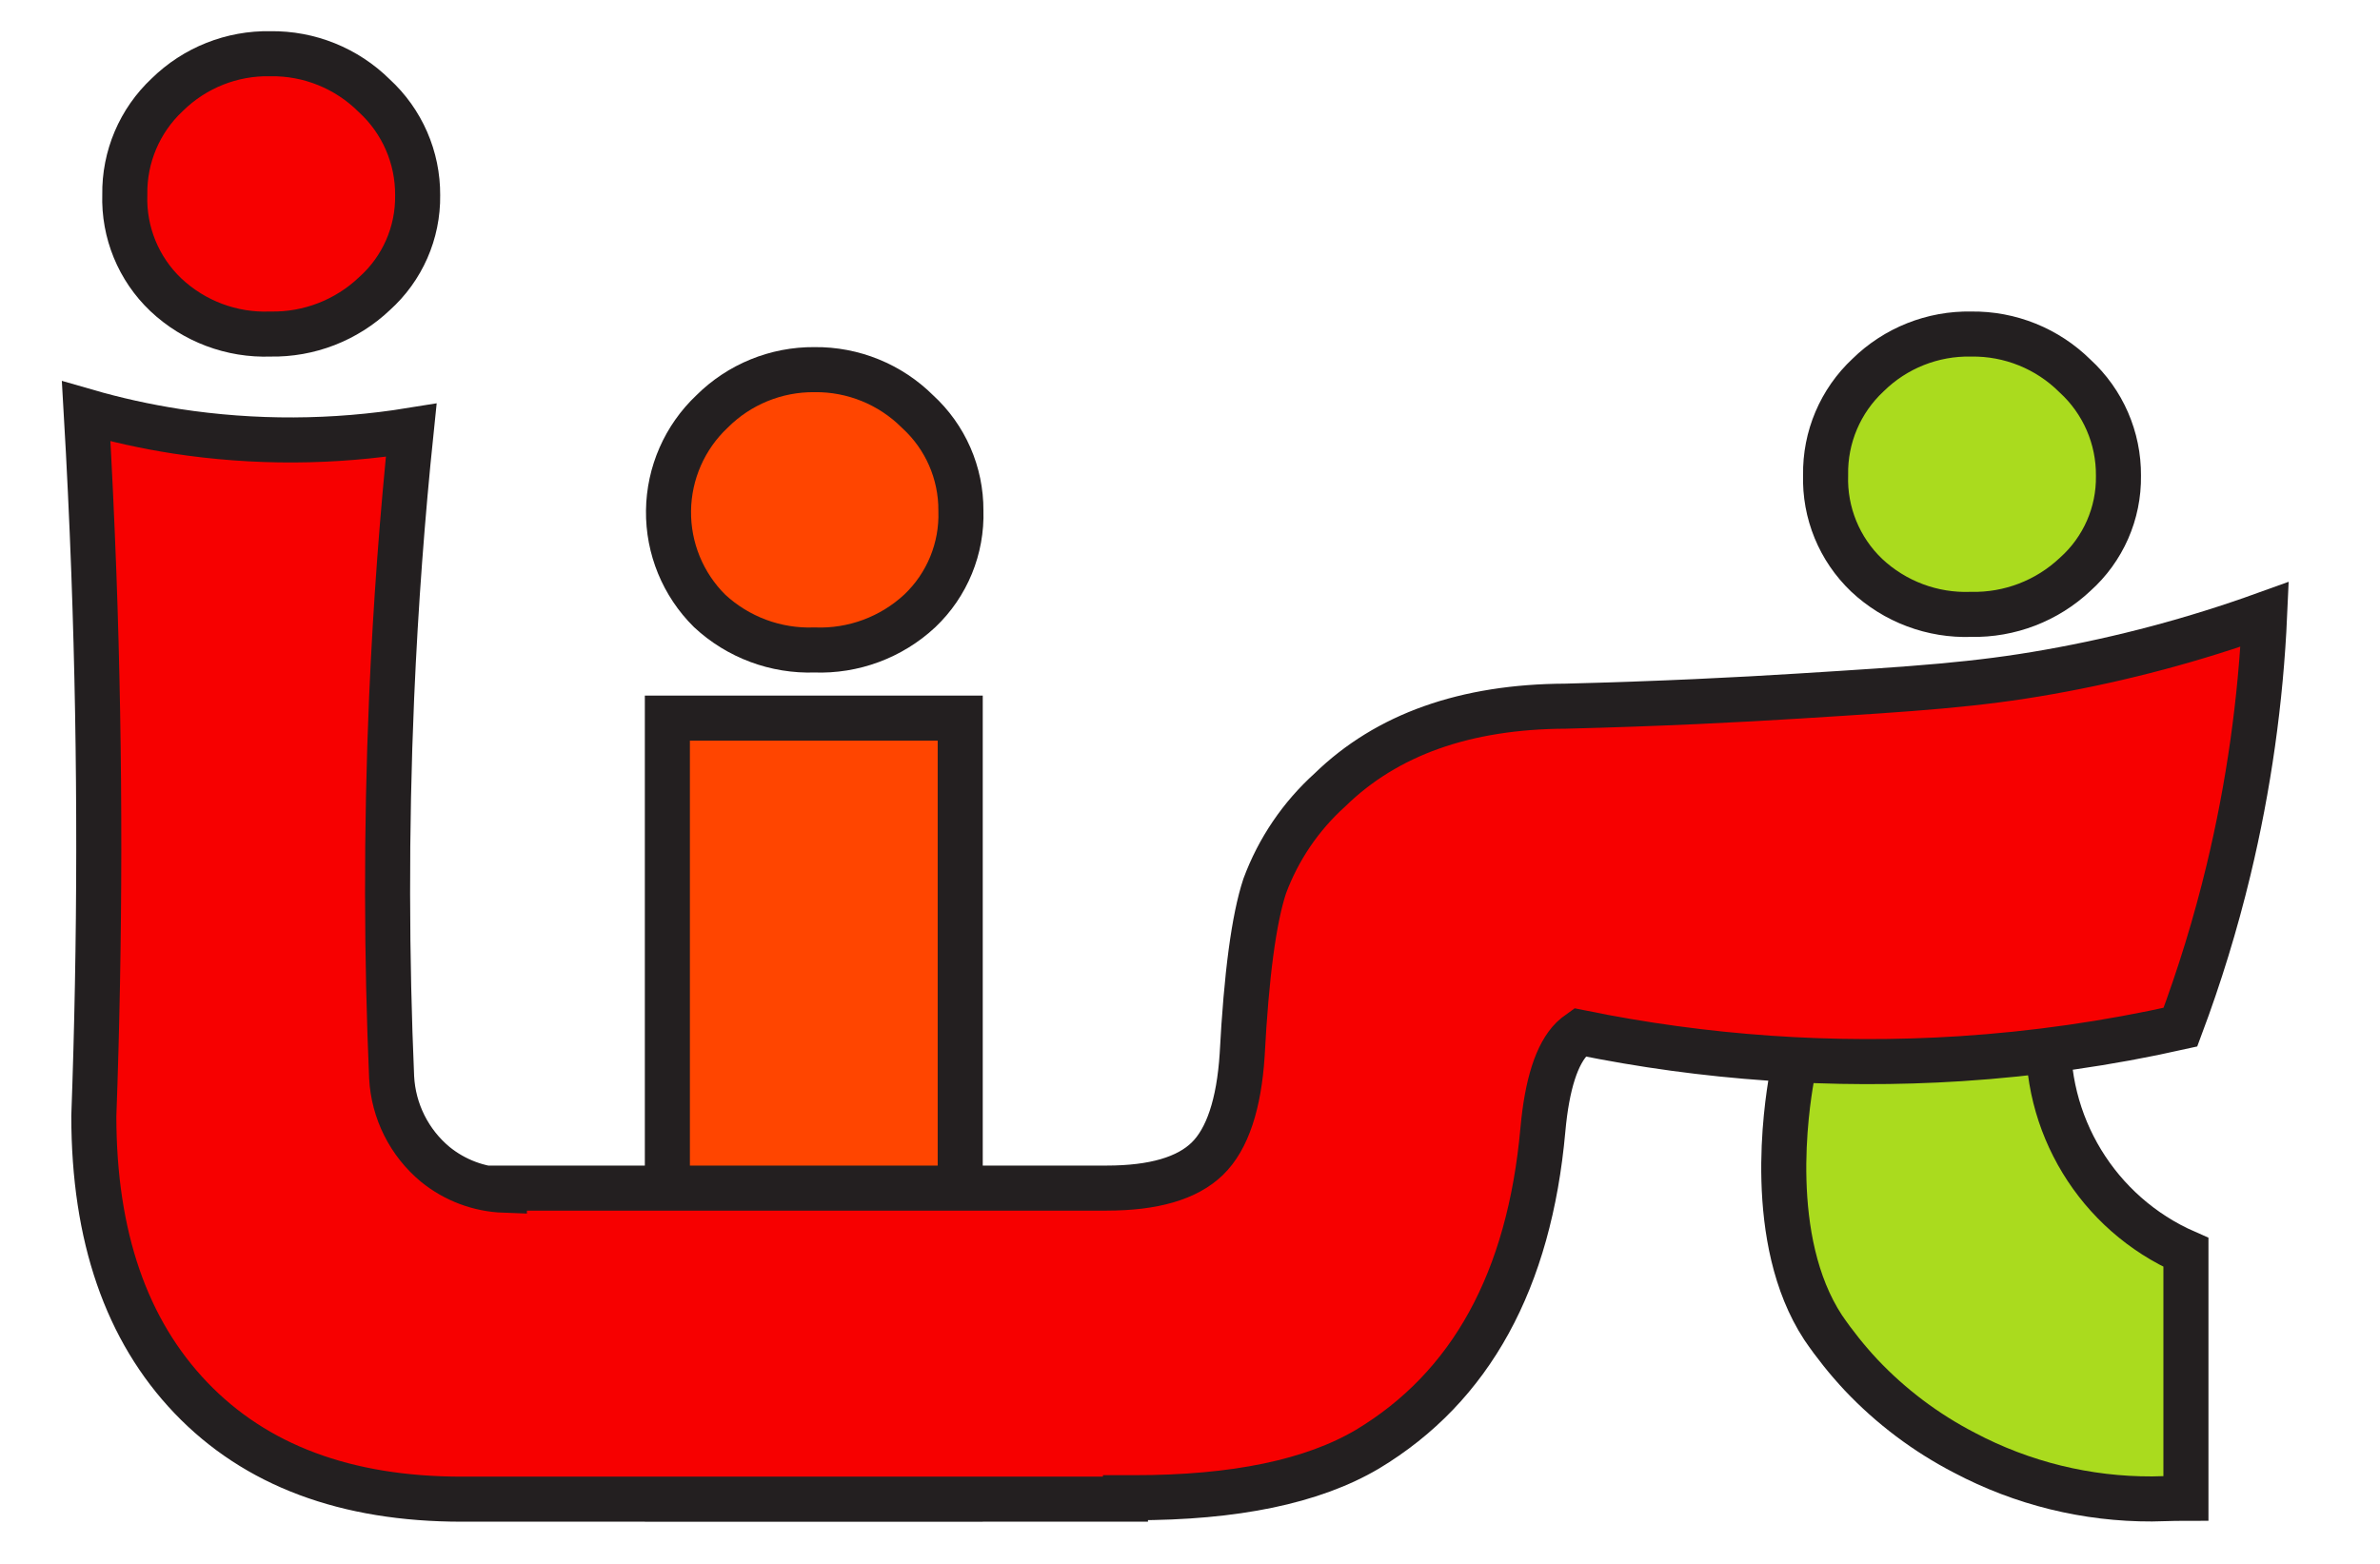
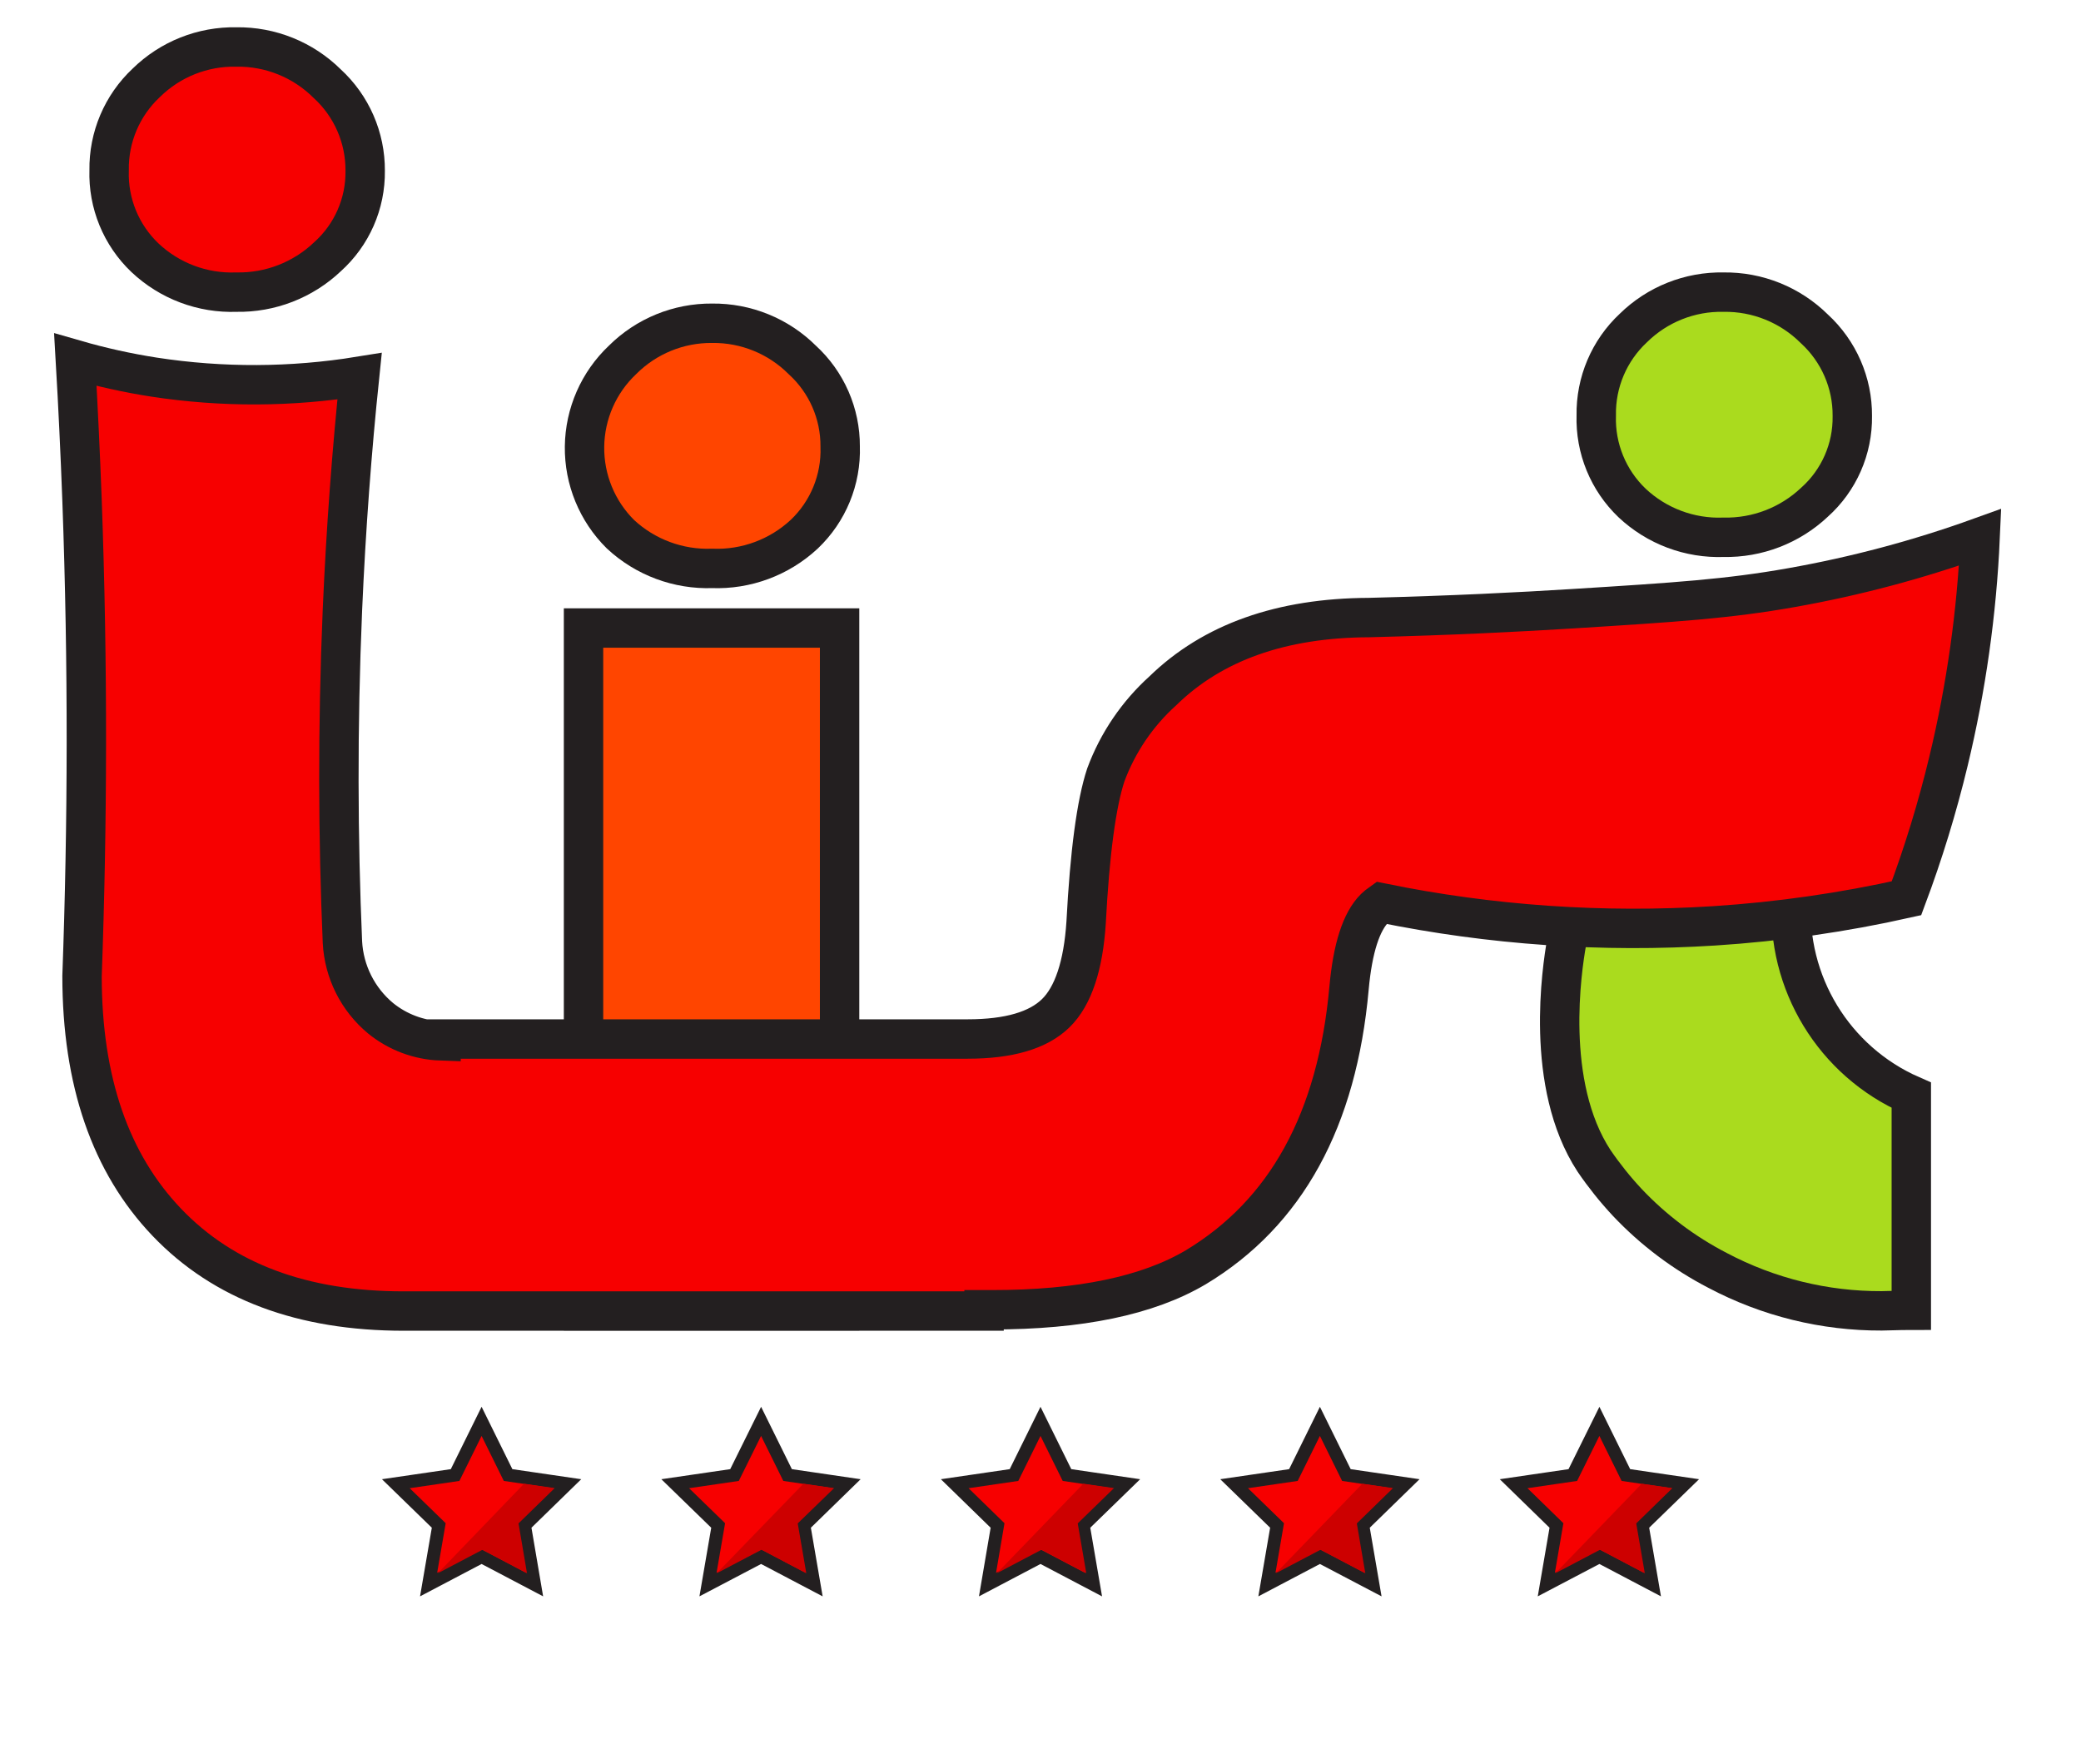
- <svg xmlns="http://www.w3.org/2000/svg" id="Layer_1" data-name="Layer 1" viewBox="0 0 211.3 138.86">
+ <svg xmlns="http://www.w3.org/2000/svg" id="Layer_1" data-name="Layer 1" viewBox="0 0 211.3 179.04">
  <defs>
-     <style>.cls-1{fill:#ff4500;}.cls-1,.cls-2,.cls-3{stroke:#231f20;stroke-miterlimit:10;stroke-width:4px;}.cls-2{fill:#aadb1e;}.cls-3{fill:#f70000;}</style>
+     <style>.cls-1{fill:#ff4500;}.cls-1,.cls-2,.cls-3,.cls-4{stroke:#231f20;stroke-miterlimit:10;}.cls-1,.cls-2,.cls-3{stroke-width:4px;}.cls-2{fill:#aadb1e;}.cls-3,.cls-4{fill:#f70000;}.cls-4{stroke-width:1.31px;}.cls-5{fill:#cd0000;}</style>
  </defs>
  <path class="cls-1" d="M85.25,63.76v69.32h-26V63.76ZM72.31,32.82a12.75,12.75,0,0,1,9.15,3.72,11.82,11.82,0,0,1,3.85,8.8,11.74,11.74,0,0,1-3.65,8.9,13,13,0,0,1-9.35,3.47A13,13,0,0,1,63,54.24a12.31,12.31,0,0,1,.21-17.7A12.72,12.72,0,0,1,72.31,32.82Z" />
  <path class="cls-2" d="M181.9,63.73h11.68l-.45,26.61-11.23.86a20.41,20.41,0,0,0,12.17,20v21.83c-1.35,0-2.34.06-3,.06a35.31,35.31,0,0,1-16.66-4.1,34.29,34.29,0,0,1-9.18-6.91,35.52,35.52,0,0,1-3.37-4.21c-5.1-7.78-3.24-19.62-2.81-22.1C159.17,76.26,181.9,63.73,181.9,63.73Z" />
  <path class="cls-3" d="M201.06,54.55a119.88,119.88,0,0,1-3.21,22.72,118.72,118.72,0,0,1-4.27,13.93A126.27,126.27,0,0,1,174.06,94a127.9,127.9,0,0,1-33.81-2.34,6,6,0,0,0-.66.54q-2.06,2.05-2.61,8.11-1.8,20.08-15.57,28.36-7.3,4.32-20.72,4.31h-.77v.13H41q-15.44,0-24.05-9t-8.62-25c.56-15.43.61-31.55,0-48.3q-.27-7.24-.68-14.29a64.61,64.61,0,0,0,8,1.77,66.91,66.91,0,0,0,20.86-.09c-.78,7.51-1.38,15.42-1.74,23.71-.51,12-.45,23.28,0,33.75a10.78,10.78,0,0,0,3.87,7.72,10.3,10.3,0,0,0,6.14,2.3v-.19H97.07v0h1.18c4.18,0,7.15-.87,8.94-2.61S110,98,110.28,93.68q.56-10.64,2-15a21.61,21.61,0,0,1,5.8-8.55q7.56-7.37,20.92-7.43h0c8.41-.21,15.47-.57,20.72-.9,10.44-.65,15.79-1,22.19-2.14A116.33,116.33,0,0,0,201.06,54.55Z" />
  <path class="cls-2" d="M175,29.66a12.82,12.82,0,0,1,9.22,3.72,11.89,11.89,0,0,1,3.86,8.86A11.51,11.51,0,0,1,184.23,51,13.07,13.07,0,0,1,175,54.55a12.87,12.87,0,0,1-9.28-3.48,11.78,11.78,0,0,1-3.64-8.89,11.86,11.86,0,0,1,3.77-8.88A12.7,12.7,0,0,1,175,29.66Z" />
  <path class="cls-3" d="M24,4.77a12.82,12.82,0,0,1,9.22,3.72,11.89,11.89,0,0,1,3.86,8.85,11.52,11.52,0,0,1-3.83,8.73A13.07,13.07,0,0,1,24,29.66a12.84,12.84,0,0,1-9.28-3.49,11.74,11.74,0,0,1-3.64-8.88,11.9,11.9,0,0,1,3.77-8.88A12.7,12.7,0,0,1,24,4.77Z" />
+   <polygon class="cls-4" points="48.9 144.31 51.59 149.76 57.61 150.64 53.26 154.88 54.28 160.88 48.9 158.05 43.52 160.88 44.55 154.88 40.19 150.64 46.21 149.76 48.9 144.31" />
+   <path class="cls-5" d="M53.21,150.64l3.11.45-3.67,3.58.86,5.06L49,157.34l-4.54,2.39Z" />
+   <polygon class="cls-4" points="77.28 144.31 79.97 149.76 85.98 150.64 81.63 154.88 82.66 160.88 77.28 158.05 71.89 160.88 72.92 154.88 68.56 150.64 74.58 149.76 77.28 144.31" />
+   <path class="cls-5" d="M81.58,150.64l3.11.45L81,154.67l.87,5.06-4.54-2.39-4.55,2.39Z" />
+   <polygon class="cls-4" points="105.65 144.31 108.34 149.76 114.36 150.64 110 154.88 111.03 160.88 105.65 158.05 100.27 160.88 101.29 154.88 96.94 150.64 102.96 149.76 105.65 144.31" />
+   <path class="cls-5" d="M110,150.64l3.11.45-3.68,3.58.87,5.06-4.54-2.39-4.54,2.39Z" />
+   <polygon class="cls-4" points="134.02 144.31 136.71 149.76 142.73 150.64 138.38 154.88 139.41 160.88 134.02 158.05 128.64 160.88 129.67 154.88 125.31 150.64 131.33 149.76 134.02 144.31" />
+   <path class="cls-5" d="M138.33,150.64l3.11.45-3.67,3.58.86,5.06-4.54-2.39-4.54,2.39Z" />
+   <polygon class="cls-4" points="162.4 144.31 165.09 149.76 171.11 150.64 166.75 154.88 167.78 160.88 162.4 158.05 157.01 160.88 158.04 154.88 153.69 150.64 159.7 149.76 162.4 144.31" />
+   <path class="cls-5" d="M166.7,150.64l3.11.45-3.67,3.58.87,5.06-4.54-2.39-4.54,2.39Z" />
</svg>
